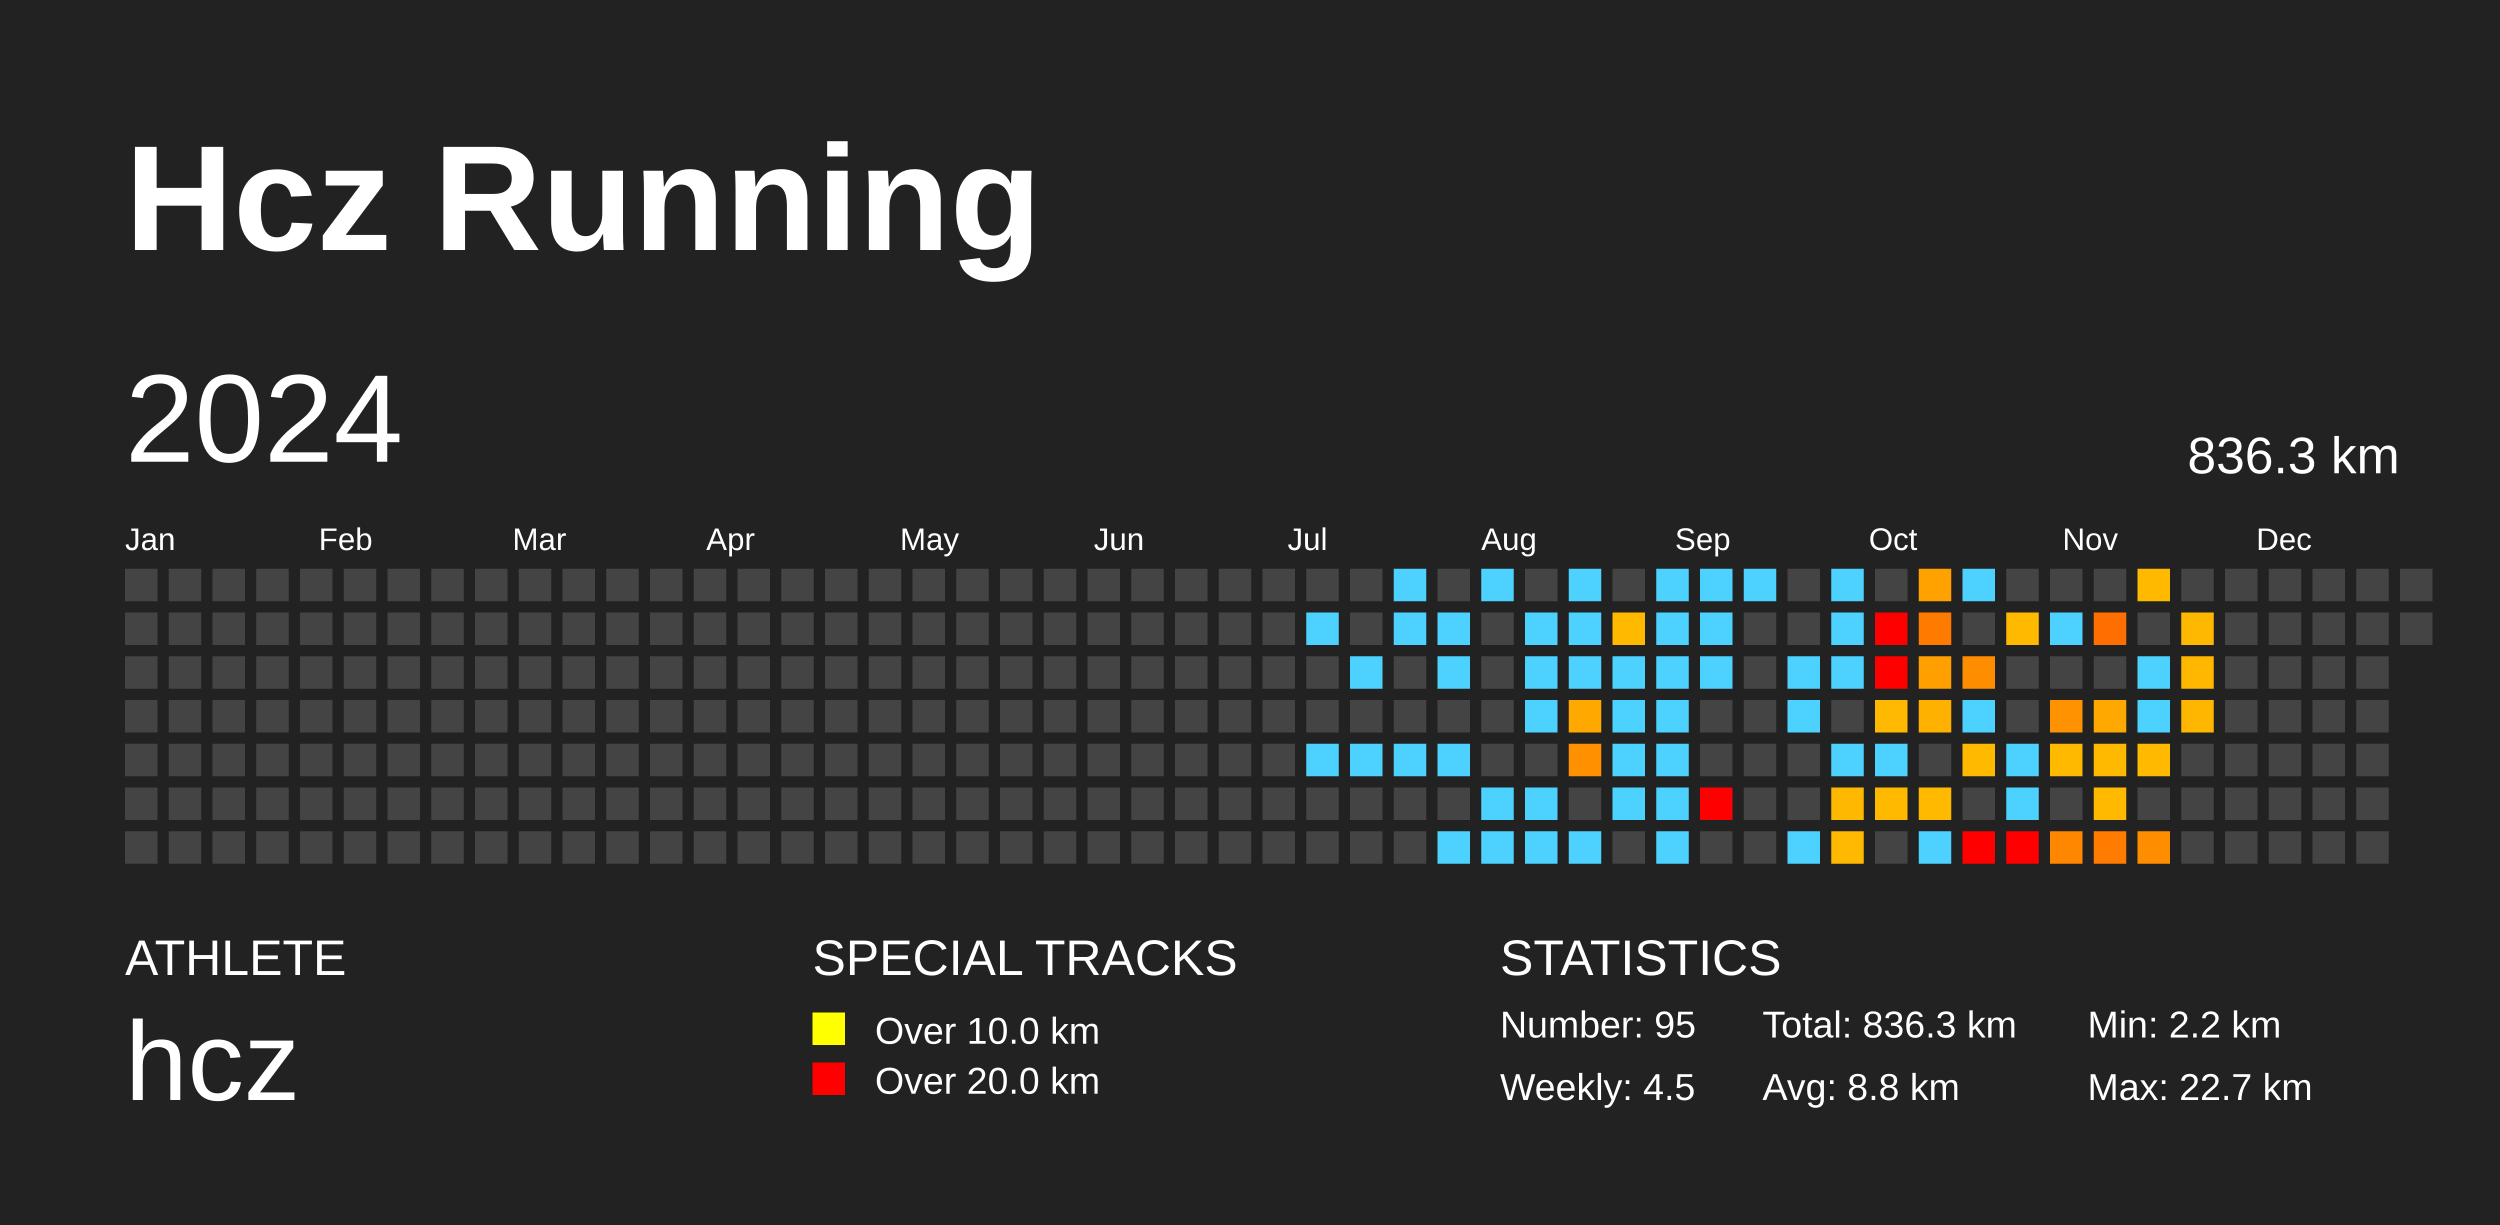
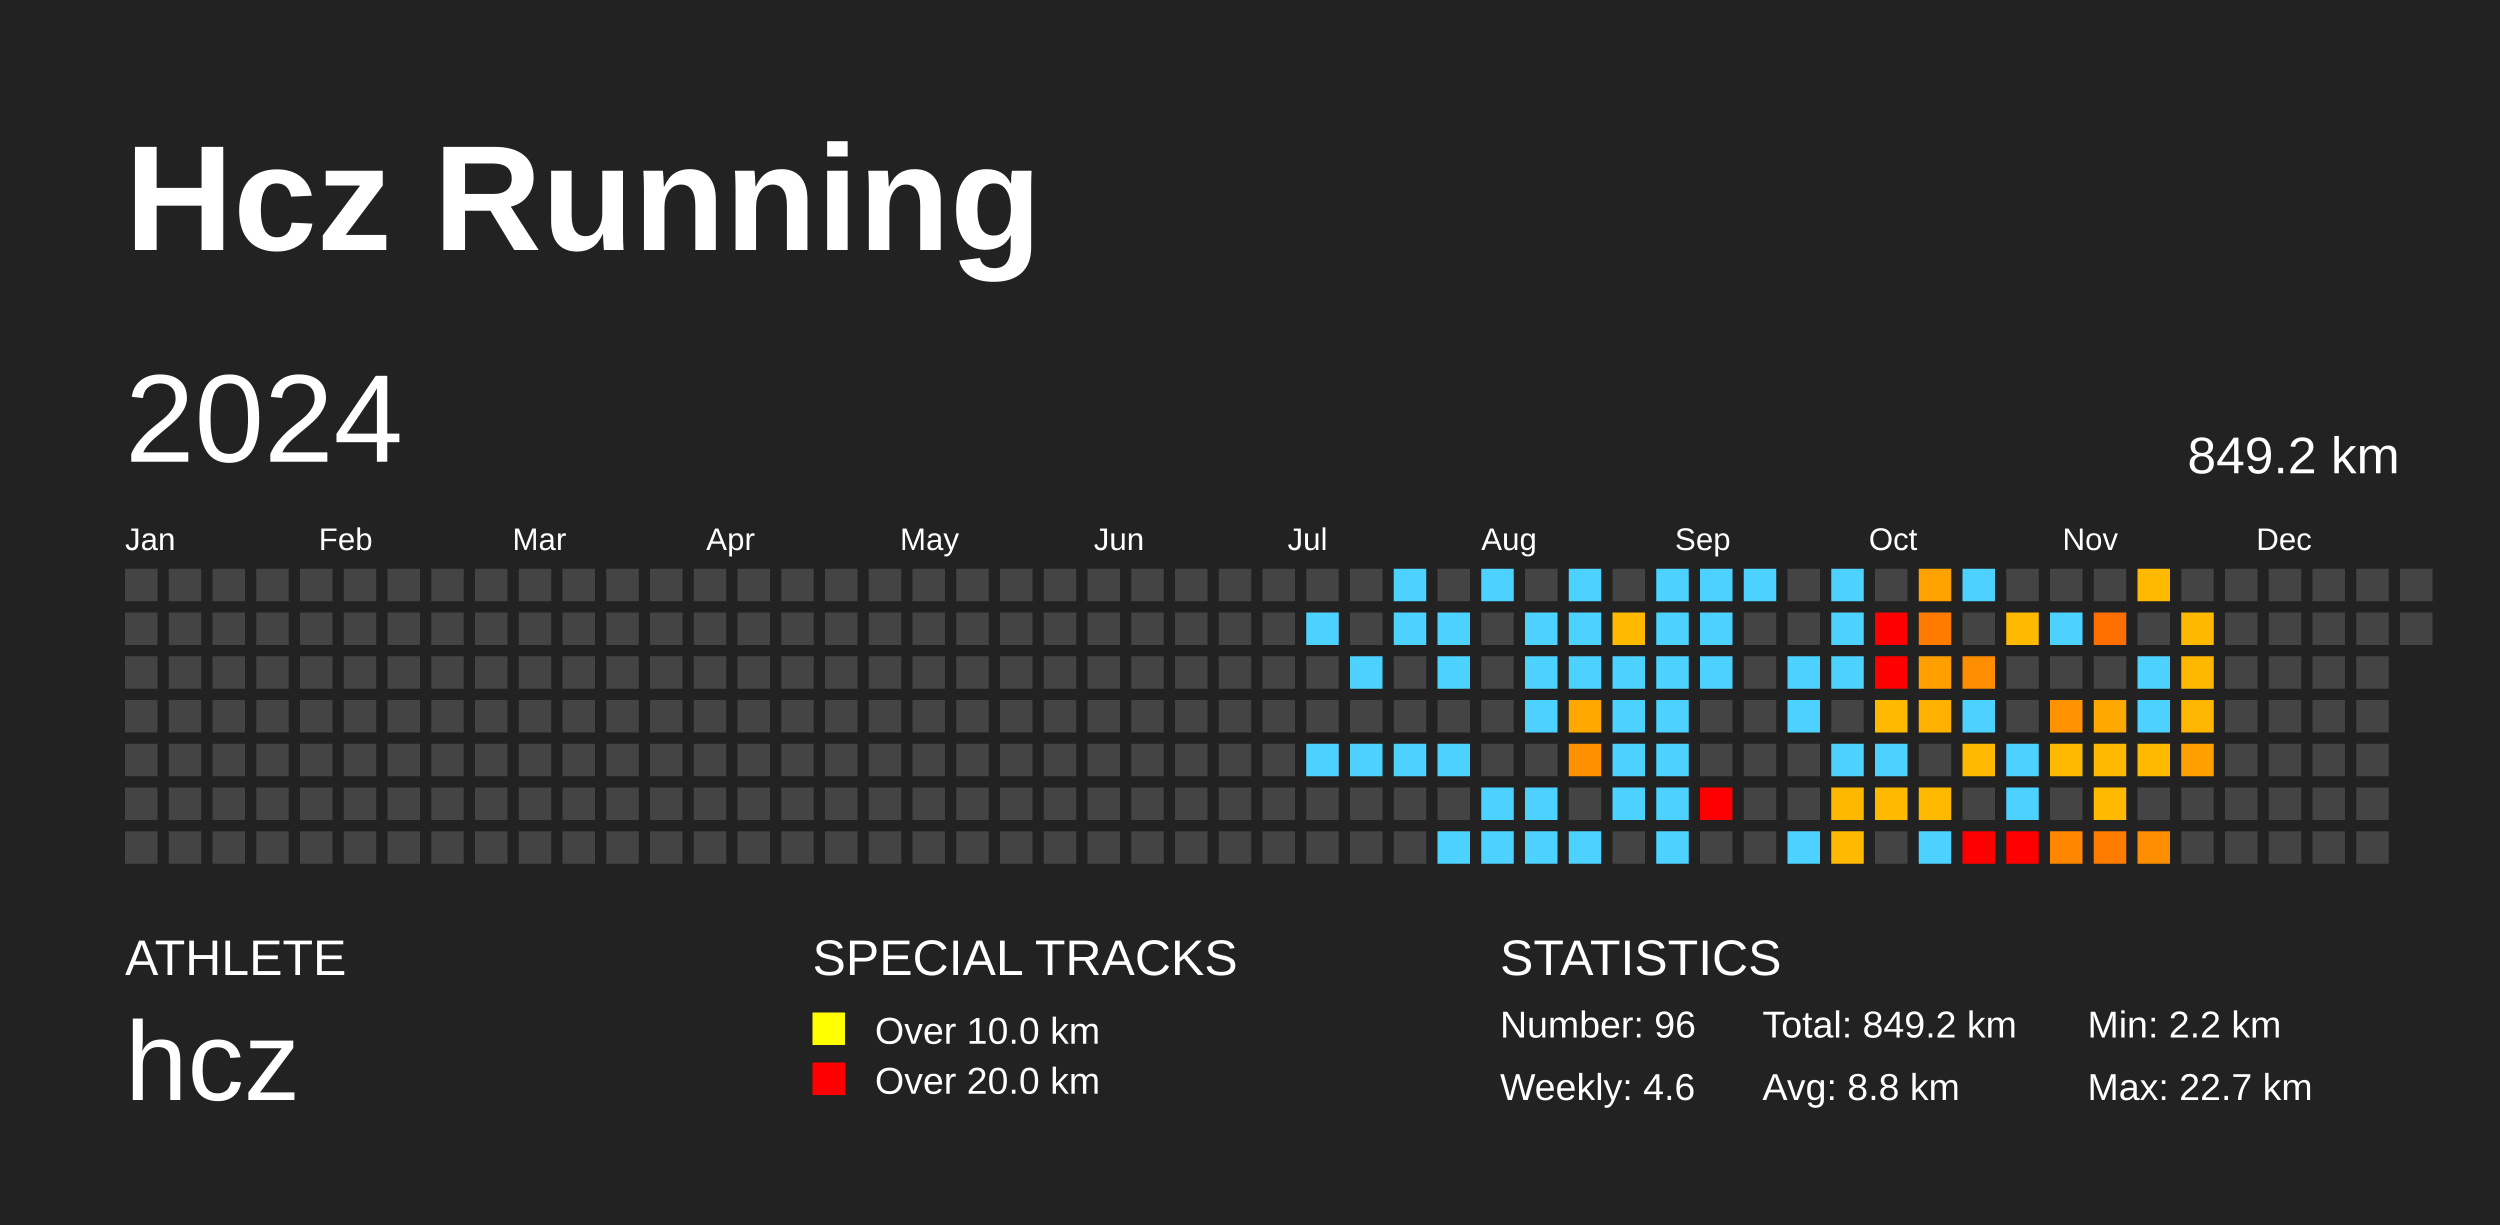
<svg xmlns="http://www.w3.org/2000/svg" baseProfile="full" height="98mm" version="1.1" viewBox="0,0,200,98" width="200mm">
  <defs />
  <rect fill="#222222" height="98" width="200" x="0" y="0" />
  <text fill="#FFFFFF" style="font-size:12px; font-family:Arial; font-weight:bold;" x="10" y="20">Hcz Running</text>
  <text fill="#FFFFFF" style="font-size:4px; font-family:Arial" x="10" y="78">ATHLETE</text>
  <text fill="#FFFFFF" style="font-size:9px; font-family:Arial" x="10" y="88">hcz</text>
  <text fill="#FFFFFF" style="font-size:4px; font-family:Arial" x="65" y="78">SPECIAL TRACKS</text>
  <rect fill="yellow" height="2.6" width="2.6" x="65" y="81" />
  <text fill="#FFFFFF" style="font-size:3px; font-family:Arial" x="70" y="83.5">Over 10.0 km</text>
  <rect fill="red" height="2.6" width="2.6" x="65" y="85" />
  <text fill="#FFFFFF" style="font-size:3px; font-family:Arial" x="70" y="87.5">Over 20.0 km</text>
  <text fill="#FFFFFF" style="font-size:4px; font-family:Arial" x="120" y="78">STATISTICS</text>
-   <text fill="#FFFFFF" style="font-size:3px; font-family:Arial" x="120" y="83">Number: 95</text>
-   <text fill="#FFFFFF" style="font-size:3px; font-family:Arial" x="120" y="88">Weekly: 4.5</text>
-   <text fill="#FFFFFF" style="font-size:3px; font-family:Arial" x="141" y="83">Total: 836.3 km</text>
+   <text fill="#FFFFFF" style="font-size:3px; font-family:Arial" x="120" y="83">Number: 96</text>
+   <text fill="#FFFFFF" style="font-size:3px; font-family:Arial" x="120" y="88">Weekly: 4.6</text>
+   <text fill="#FFFFFF" style="font-size:3px; font-family:Arial" x="141" y="83">Total: 849.2 km</text>
  <text fill="#FFFFFF" style="font-size:3px; font-family:Arial" x="141" y="88">Avg: 8.8 km</text>
  <text fill="#FFFFFF" style="font-size:3px; font-family:Arial" x="167" y="83">Min: 2.2 km</text>
  <text fill="#FFFFFF" style="font-size:3px; font-family:Arial" x="167" y="88">Max: 22.7 km</text>
  <text dominant-baseline="hanging" fill="#FFFFFF" style="font-size:10.0px; font-family:Arial;" x="10" y="30">2024</text>
-   <text dominant-baseline="hanging" fill="#FFFFFF" style="font-size:4.125px; font-family:Arial;" x="175" y="35">836.3 km</text>
+   <text dominant-baseline="hanging" fill="#FFFFFF" style="font-size:4.125px; font-family:Arial;" x="175" y="35">849.2 km</text>
  <text fill="#FFFFFF" style="font-size:2.5px; font-family:Arial" x="10.0" y="44">Jan</text>
  <text fill="#FFFFFF" style="font-size:2.5px; font-family:Arial" x="25.5" y="44">Feb</text>
  <text fill="#FFFFFF" style="font-size:2.5px; font-family:Arial" x="41.0" y="44">Mar</text>
  <text fill="#FFFFFF" style="font-size:2.5px; font-family:Arial" x="56.5" y="44">Apr</text>
  <text fill="#FFFFFF" style="font-size:2.5px; font-family:Arial" x="72.0" y="44">May</text>
  <text fill="#FFFFFF" style="font-size:2.5px; font-family:Arial" x="87.5" y="44">Jun</text>
  <text fill="#FFFFFF" style="font-size:2.5px; font-family:Arial" x="103.0" y="44">Jul</text>
  <text fill="#FFFFFF" style="font-size:2.5px; font-family:Arial" x="118.5" y="44">Aug</text>
  <text fill="#FFFFFF" style="font-size:2.5px; font-family:Arial" x="134.0" y="44">Sep</text>
  <text fill="#FFFFFF" style="font-size:2.5px; font-family:Arial" x="149.5" y="44">Oct</text>
  <text fill="#FFFFFF" style="font-size:2.5px; font-family:Arial" x="165.0" y="44">Nov</text>
  <text fill="#FFFFFF" style="font-size:2.5px; font-family:Arial" x="180.5" y="44">Dec</text>
  <rect fill="#444444" height="2.6" width="2.6" x="10.0" y="45.5" />
  <rect fill="#444444" height="2.6" width="2.6" x="10.0" y="49.0" />
  <rect fill="#444444" height="2.6" width="2.6" x="10.0" y="52.5" />
  <rect fill="#444444" height="2.6" width="2.6" x="10.0" y="56.0" />
  <rect fill="#444444" height="2.6" width="2.6" x="10.0" y="59.5" />
  <rect fill="#444444" height="2.6" width="2.6" x="10.0" y="63.0" />
  <rect fill="#444444" height="2.6" width="2.6" x="10.0" y="66.5" />
  <rect fill="#444444" height="2.6" width="2.6" x="13.5" y="45.5" />
  <rect fill="#444444" height="2.6" width="2.6" x="13.5" y="49.0" />
  <rect fill="#444444" height="2.6" width="2.6" x="13.5" y="52.5" />
  <rect fill="#444444" height="2.6" width="2.6" x="13.5" y="56.0" />
  <rect fill="#444444" height="2.6" width="2.6" x="13.5" y="59.5" />
  <rect fill="#444444" height="2.6" width="2.6" x="13.5" y="63.0" />
  <rect fill="#444444" height="2.6" width="2.6" x="13.5" y="66.5" />
  <rect fill="#444444" height="2.6" width="2.6" x="17.0" y="45.5" />
  <rect fill="#444444" height="2.6" width="2.6" x="17.0" y="49.0" />
  <rect fill="#444444" height="2.6" width="2.6" x="17.0" y="52.5" />
  <rect fill="#444444" height="2.6" width="2.6" x="17.0" y="56.0" />
  <rect fill="#444444" height="2.6" width="2.6" x="17.0" y="59.5" />
  <rect fill="#444444" height="2.6" width="2.6" x="17.0" y="63.0" />
  <rect fill="#444444" height="2.6" width="2.6" x="17.0" y="66.5" />
  <rect fill="#444444" height="2.6" width="2.6" x="20.5" y="45.5" />
  <rect fill="#444444" height="2.6" width="2.6" x="20.5" y="49.0" />
  <rect fill="#444444" height="2.6" width="2.6" x="20.5" y="52.5" />
  <rect fill="#444444" height="2.6" width="2.6" x="20.5" y="56.0" />
  <rect fill="#444444" height="2.6" width="2.6" x="20.5" y="59.5" />
  <rect fill="#444444" height="2.6" width="2.6" x="20.5" y="63.0" />
  <rect fill="#444444" height="2.6" width="2.6" x="20.5" y="66.5" />
  <rect fill="#444444" height="2.6" width="2.6" x="24.0" y="45.5" />
  <rect fill="#444444" height="2.6" width="2.6" x="24.0" y="49.0" />
  <rect fill="#444444" height="2.6" width="2.6" x="24.0" y="52.5" />
  <rect fill="#444444" height="2.6" width="2.6" x="24.0" y="56.0" />
  <rect fill="#444444" height="2.6" width="2.6" x="24.0" y="59.5" />
  <rect fill="#444444" height="2.6" width="2.6" x="24.0" y="63.0" />
  <rect fill="#444444" height="2.6" width="2.6" x="24.0" y="66.5" />
  <rect fill="#444444" height="2.6" width="2.6" x="27.5" y="45.5" />
  <rect fill="#444444" height="2.6" width="2.6" x="27.5" y="49.0" />
  <rect fill="#444444" height="2.6" width="2.6" x="27.5" y="52.5" />
  <rect fill="#444444" height="2.6" width="2.6" x="27.5" y="56.0" />
  <rect fill="#444444" height="2.6" width="2.6" x="27.5" y="59.5" />
  <rect fill="#444444" height="2.6" width="2.6" x="27.5" y="63.0" />
  <rect fill="#444444" height="2.6" width="2.6" x="27.5" y="66.5" />
  <rect fill="#444444" height="2.6" width="2.6" x="31.0" y="45.5" />
  <rect fill="#444444" height="2.6" width="2.6" x="31.0" y="49.0" />
  <rect fill="#444444" height="2.6" width="2.6" x="31.0" y="52.5" />
  <rect fill="#444444" height="2.6" width="2.6" x="31.0" y="56.0" />
  <rect fill="#444444" height="2.6" width="2.6" x="31.0" y="59.5" />
  <rect fill="#444444" height="2.6" width="2.6" x="31.0" y="63.0" />
  <rect fill="#444444" height="2.6" width="2.6" x="31.0" y="66.5" />
  <rect fill="#444444" height="2.6" width="2.6" x="34.5" y="45.5" />
  <rect fill="#444444" height="2.6" width="2.6" x="34.5" y="49.0" />
  <rect fill="#444444" height="2.6" width="2.6" x="34.5" y="52.5" />
  <rect fill="#444444" height="2.6" width="2.6" x="34.5" y="56.0" />
  <rect fill="#444444" height="2.6" width="2.6" x="34.5" y="59.5" />
  <rect fill="#444444" height="2.6" width="2.6" x="34.5" y="63.0" />
  <rect fill="#444444" height="2.6" width="2.6" x="34.5" y="66.5" />
  <rect fill="#444444" height="2.6" width="2.6" x="38.0" y="45.5" />
  <rect fill="#444444" height="2.6" width="2.6" x="38.0" y="49.0" />
  <rect fill="#444444" height="2.6" width="2.6" x="38.0" y="52.5" />
  <rect fill="#444444" height="2.6" width="2.6" x="38.0" y="56.0" />
  <rect fill="#444444" height="2.6" width="2.6" x="38.0" y="59.5" />
  <rect fill="#444444" height="2.6" width="2.6" x="38.0" y="63.0" />
  <rect fill="#444444" height="2.6" width="2.6" x="38.0" y="66.5" />
  <rect fill="#444444" height="2.6" width="2.6" x="41.5" y="45.5" />
  <rect fill="#444444" height="2.6" width="2.6" x="41.5" y="49.0" />
  <rect fill="#444444" height="2.6" width="2.6" x="41.5" y="52.5" />
  <rect fill="#444444" height="2.6" width="2.6" x="41.5" y="56.0" />
  <rect fill="#444444" height="2.6" width="2.6" x="41.5" y="59.5" />
  <rect fill="#444444" height="2.6" width="2.6" x="41.5" y="63.0" />
  <rect fill="#444444" height="2.6" width="2.6" x="41.5" y="66.5" />
  <rect fill="#444444" height="2.6" width="2.6" x="45.0" y="45.5" />
  <rect fill="#444444" height="2.6" width="2.6" x="45.0" y="49.0" />
  <rect fill="#444444" height="2.6" width="2.6" x="45.0" y="52.5" />
  <rect fill="#444444" height="2.6" width="2.6" x="45.0" y="56.0" />
  <rect fill="#444444" height="2.6" width="2.6" x="45.0" y="59.5" />
  <rect fill="#444444" height="2.6" width="2.6" x="45.0" y="63.0" />
  <rect fill="#444444" height="2.6" width="2.6" x="45.0" y="66.5" />
  <rect fill="#444444" height="2.6" width="2.6" x="48.5" y="45.5" />
  <rect fill="#444444" height="2.6" width="2.6" x="48.5" y="49.0" />
  <rect fill="#444444" height="2.6" width="2.6" x="48.5" y="52.5" />
  <rect fill="#444444" height="2.6" width="2.6" x="48.5" y="56.0" />
  <rect fill="#444444" height="2.6" width="2.6" x="48.5" y="59.5" />
  <rect fill="#444444" height="2.6" width="2.6" x="48.5" y="63.0" />
  <rect fill="#444444" height="2.6" width="2.6" x="48.5" y="66.5" />
  <rect fill="#444444" height="2.6" width="2.6" x="52.0" y="45.5" />
  <rect fill="#444444" height="2.6" width="2.6" x="52.0" y="49.0" />
  <rect fill="#444444" height="2.6" width="2.6" x="52.0" y="52.5" />
  <rect fill="#444444" height="2.6" width="2.6" x="52.0" y="56.0" />
  <rect fill="#444444" height="2.6" width="2.6" x="52.0" y="59.5" />
  <rect fill="#444444" height="2.6" width="2.6" x="52.0" y="63.0" />
  <rect fill="#444444" height="2.6" width="2.6" x="52.0" y="66.5" />
  <rect fill="#444444" height="2.6" width="2.6" x="55.5" y="45.5" />
  <rect fill="#444444" height="2.6" width="2.6" x="55.5" y="49.0" />
  <rect fill="#444444" height="2.6" width="2.6" x="55.5" y="52.5" />
  <rect fill="#444444" height="2.6" width="2.6" x="55.5" y="56.0" />
  <rect fill="#444444" height="2.6" width="2.6" x="55.5" y="59.5" />
  <rect fill="#444444" height="2.6" width="2.6" x="55.5" y="63.0" />
  <rect fill="#444444" height="2.6" width="2.6" x="55.5" y="66.5" />
  <rect fill="#444444" height="2.6" width="2.6" x="59.0" y="45.5" />
  <rect fill="#444444" height="2.6" width="2.6" x="59.0" y="49.0" />
  <rect fill="#444444" height="2.6" width="2.6" x="59.0" y="52.5" />
  <rect fill="#444444" height="2.6" width="2.6" x="59.0" y="56.0" />
  <rect fill="#444444" height="2.6" width="2.6" x="59.0" y="59.5" />
  <rect fill="#444444" height="2.6" width="2.6" x="59.0" y="63.0" />
  <rect fill="#444444" height="2.6" width="2.6" x="59.0" y="66.5" />
  <rect fill="#444444" height="2.6" width="2.6" x="62.5" y="45.5" />
  <rect fill="#444444" height="2.6" width="2.6" x="62.5" y="49.0" />
  <rect fill="#444444" height="2.6" width="2.6" x="62.5" y="52.5" />
  <rect fill="#444444" height="2.6" width="2.6" x="62.5" y="56.0" />
  <rect fill="#444444" height="2.6" width="2.6" x="62.5" y="59.5" />
  <rect fill="#444444" height="2.6" width="2.6" x="62.5" y="63.0" />
  <rect fill="#444444" height="2.6" width="2.6" x="62.5" y="66.5" />
  <rect fill="#444444" height="2.6" width="2.6" x="66.0" y="45.5" />
  <rect fill="#444444" height="2.6" width="2.6" x="66.0" y="49.0" />
  <rect fill="#444444" height="2.6" width="2.6" x="66.0" y="52.5" />
  <rect fill="#444444" height="2.6" width="2.6" x="66.0" y="56.0" />
  <rect fill="#444444" height="2.6" width="2.6" x="66.0" y="59.5" />
  <rect fill="#444444" height="2.6" width="2.6" x="66.0" y="63.0" />
  <rect fill="#444444" height="2.6" width="2.6" x="66.0" y="66.5" />
  <rect fill="#444444" height="2.6" width="2.6" x="69.5" y="45.5" />
  <rect fill="#444444" height="2.6" width="2.6" x="69.5" y="49.0" />
  <rect fill="#444444" height="2.6" width="2.6" x="69.5" y="52.5" />
  <rect fill="#444444" height="2.6" width="2.6" x="69.5" y="56.0" />
  <rect fill="#444444" height="2.6" width="2.6" x="69.5" y="59.5" />
  <rect fill="#444444" height="2.6" width="2.6" x="69.5" y="63.0" />
  <rect fill="#444444" height="2.6" width="2.6" x="69.5" y="66.5" />
  <rect fill="#444444" height="2.6" width="2.6" x="73.0" y="45.5" />
  <rect fill="#444444" height="2.6" width="2.6" x="73.0" y="49.0" />
  <rect fill="#444444" height="2.6" width="2.6" x="73.0" y="52.5" />
  <rect fill="#444444" height="2.6" width="2.6" x="73.0" y="56.0" />
  <rect fill="#444444" height="2.6" width="2.6" x="73.0" y="59.5" />
  <rect fill="#444444" height="2.6" width="2.6" x="73.0" y="63.0" />
  <rect fill="#444444" height="2.6" width="2.6" x="73.0" y="66.5" />
  <rect fill="#444444" height="2.6" width="2.6" x="76.5" y="45.5" />
  <rect fill="#444444" height="2.6" width="2.6" x="76.5" y="49.0" />
  <rect fill="#444444" height="2.6" width="2.6" x="76.5" y="52.5" />
  <rect fill="#444444" height="2.6" width="2.6" x="76.5" y="56.0" />
  <rect fill="#444444" height="2.6" width="2.6" x="76.5" y="59.5" />
  <rect fill="#444444" height="2.6" width="2.6" x="76.5" y="63.0" />
  <rect fill="#444444" height="2.6" width="2.6" x="76.5" y="66.5" />
  <rect fill="#444444" height="2.6" width="2.6" x="80.0" y="45.5" />
  <rect fill="#444444" height="2.6" width="2.6" x="80.0" y="49.0" />
  <rect fill="#444444" height="2.6" width="2.6" x="80.0" y="52.5" />
  <rect fill="#444444" height="2.6" width="2.6" x="80.0" y="56.0" />
  <rect fill="#444444" height="2.6" width="2.6" x="80.0" y="59.5" />
  <rect fill="#444444" height="2.6" width="2.6" x="80.0" y="63.0" />
  <rect fill="#444444" height="2.6" width="2.6" x="80.0" y="66.5" />
  <rect fill="#444444" height="2.6" width="2.6" x="83.5" y="45.5" />
  <rect fill="#444444" height="2.6" width="2.6" x="83.5" y="49.0" />
  <rect fill="#444444" height="2.6" width="2.6" x="83.5" y="52.5" />
  <rect fill="#444444" height="2.6" width="2.6" x="83.5" y="56.0" />
  <rect fill="#444444" height="2.6" width="2.6" x="83.5" y="59.5" />
  <rect fill="#444444" height="2.6" width="2.6" x="83.5" y="63.0" />
  <rect fill="#444444" height="2.6" width="2.6" x="83.5" y="66.5" />
  <rect fill="#444444" height="2.6" width="2.6" x="87.0" y="45.5" />
  <rect fill="#444444" height="2.6" width="2.6" x="87.0" y="49.0" />
  <rect fill="#444444" height="2.6" width="2.6" x="87.0" y="52.5" />
  <rect fill="#444444" height="2.6" width="2.6" x="87.0" y="56.0" />
  <rect fill="#444444" height="2.6" width="2.6" x="87.0" y="59.5" />
  <rect fill="#444444" height="2.6" width="2.6" x="87.0" y="63.0" />
  <rect fill="#444444" height="2.6" width="2.6" x="87.0" y="66.5" />
  <rect fill="#444444" height="2.6" width="2.6" x="90.5" y="45.5" />
  <rect fill="#444444" height="2.6" width="2.6" x="90.5" y="49.0" />
  <rect fill="#444444" height="2.6" width="2.6" x="90.5" y="52.5" />
  <rect fill="#444444" height="2.6" width="2.6" x="90.5" y="56.0" />
  <rect fill="#444444" height="2.6" width="2.6" x="90.5" y="59.5" />
  <rect fill="#444444" height="2.6" width="2.6" x="90.5" y="63.0" />
  <rect fill="#444444" height="2.6" width="2.6" x="90.5" y="66.5" />
  <rect fill="#444444" height="2.6" width="2.6" x="94.0" y="45.5" />
  <rect fill="#444444" height="2.6" width="2.6" x="94.0" y="49.0" />
  <rect fill="#444444" height="2.6" width="2.6" x="94.0" y="52.5" />
  <rect fill="#444444" height="2.6" width="2.6" x="94.0" y="56.0" />
  <rect fill="#444444" height="2.6" width="2.6" x="94.0" y="59.5" />
  <rect fill="#444444" height="2.6" width="2.6" x="94.0" y="63.0" />
  <rect fill="#444444" height="2.6" width="2.6" x="94.0" y="66.5" />
  <rect fill="#444444" height="2.6" width="2.6" x="97.5" y="45.5" />
  <rect fill="#444444" height="2.6" width="2.6" x="97.5" y="49.0" />
  <rect fill="#444444" height="2.6" width="2.6" x="97.5" y="52.5" />
  <rect fill="#444444" height="2.6" width="2.6" x="97.5" y="56.0" />
  <rect fill="#444444" height="2.6" width="2.6" x="97.5" y="59.5" />
  <rect fill="#444444" height="2.6" width="2.6" x="97.5" y="63.0" />
  <rect fill="#444444" height="2.6" width="2.6" x="97.5" y="66.5" />
  <rect fill="#444444" height="2.6" width="2.6" x="101.0" y="45.5" />
  <rect fill="#444444" height="2.6" width="2.6" x="101.0" y="49.0" />
  <rect fill="#444444" height="2.6" width="2.6" x="101.0" y="52.5" />
  <rect fill="#444444" height="2.6" width="2.6" x="101.0" y="56.0" />
  <rect fill="#444444" height="2.6" width="2.6" x="101.0" y="59.5" />
  <rect fill="#444444" height="2.6" width="2.6" x="101.0" y="63.0" />
  <rect fill="#444444" height="2.6" width="2.6" x="101.0" y="66.5" />
  <rect fill="#444444" height="2.6" width="2.6" x="104.5" y="45.5" />
  <rect fill="#4dd2ff" height="2.6" width="2.6" x="104.5" y="49.0" />
  <rect fill="#444444" height="2.6" width="2.6" x="104.5" y="52.5" />
  <rect fill="#444444" height="2.6" width="2.6" x="104.5" y="56.0" />
  <rect fill="#4dd2ff" height="2.6" width="2.6" x="104.5" y="59.5" />
  <rect fill="#444444" height="2.6" width="2.6" x="104.5" y="63.0" />
  <rect fill="#444444" height="2.6" width="2.6" x="104.5" y="66.5" />
  <rect fill="#444444" height="2.6" width="2.6" x="108.0" y="45.5" />
  <rect fill="#444444" height="2.6" width="2.6" x="108.0" y="49.0" />
  <rect fill="#4dd2ff" height="2.6" width="2.6" x="108.0" y="52.5" />
  <rect fill="#444444" height="2.6" width="2.6" x="108.0" y="56.0" />
  <rect fill="#4dd2ff" height="2.6" width="2.6" x="108.0" y="59.5" />
  <rect fill="#444444" height="2.6" width="2.6" x="108.0" y="63.0" />
  <rect fill="#444444" height="2.6" width="2.6" x="108.0" y="66.5" />
  <rect fill="#4dd2ff" height="2.6" width="2.6" x="111.5" y="45.5" />
  <rect fill="#4dd2ff" height="2.6" width="2.6" x="111.5" y="49.0" />
  <rect fill="#444444" height="2.6" width="2.6" x="111.5" y="52.5" />
  <rect fill="#444444" height="2.6" width="2.6" x="111.5" y="56.0" />
  <rect fill="#4dd2ff" height="2.6" width="2.6" x="111.5" y="59.5" />
  <rect fill="#444444" height="2.6" width="2.6" x="111.5" y="63.0" />
  <rect fill="#444444" height="2.6" width="2.6" x="111.5" y="66.5" />
  <rect fill="#444444" height="2.6" width="2.6" x="115.0" y="45.5" />
  <rect fill="#4dd2ff" height="2.6" width="2.6" x="115.0" y="49.0" />
  <rect fill="#4dd2ff" height="2.6" width="2.6" x="115.0" y="52.5" />
  <rect fill="#444444" height="2.6" width="2.6" x="115.0" y="56.0" />
  <rect fill="#4dd2ff" height="2.6" width="2.6" x="115.0" y="59.5" />
  <rect fill="#444444" height="2.6" width="2.6" x="115.0" y="63.0" />
  <rect fill="#4dd2ff" height="2.6" width="2.6" x="115.0" y="66.5" />
  <rect fill="#4dd2ff" height="2.6" width="2.6" x="118.5" y="45.5" />
  <rect fill="#444444" height="2.6" width="2.6" x="118.5" y="49.0" />
  <rect fill="#444444" height="2.6" width="2.6" x="118.5" y="52.5" />
  <rect fill="#444444" height="2.6" width="2.6" x="118.5" y="56.0" />
  <rect fill="#444444" height="2.6" width="2.6" x="118.5" y="59.5" />
  <rect fill="#4dd2ff" height="2.6" width="2.6" x="118.5" y="63.0" />
  <rect fill="#4dd2ff" height="2.6" width="2.6" x="118.5" y="66.5" />
  <rect fill="#444444" height="2.6" width="2.6" x="122.0" y="45.5" />
  <rect fill="#4dd2ff" height="2.6" width="2.6" x="122.0" y="49.0" />
  <rect fill="#4dd2ff" height="2.6" width="2.6" x="122.0" y="52.5" />
  <rect fill="#4dd2ff" height="2.6" width="2.6" x="122.0" y="56.0" />
  <rect fill="#444444" height="2.6" width="2.6" x="122.0" y="59.5" />
  <rect fill="#4dd2ff" height="2.6" width="2.6" x="122.0" y="63.0" />
  <rect fill="#4dd2ff" height="2.6" width="2.6" x="122.0" y="66.5" />
  <rect fill="#4dd2ff" height="2.6" width="2.6" x="125.5" y="45.5" />
  <rect fill="#4dd2ff" height="2.6" width="2.6" x="125.5" y="49.0" />
  <rect fill="#4dd2ff" height="2.6" width="2.6" x="125.5" y="52.5" />
  <rect fill="#ffa900" height="2.6" width="2.6" x="125.5" y="56.0" />
  <rect fill="#ff9100" height="2.6" width="2.6" x="125.5" y="59.5" />
  <rect fill="#444444" height="2.6" width="2.6" x="125.5" y="63.0" />
  <rect fill="#4dd2ff" height="2.6" width="2.6" x="125.5" y="66.5" />
  <rect fill="#444444" height="2.6" width="2.6" x="129.0" y="45.5" />
  <rect fill="#ffba00" height="2.6" width="2.6" x="129.0" y="49.0" />
  <rect fill="#4dd2ff" height="2.6" width="2.6" x="129.0" y="52.5" />
  <rect fill="#4dd2ff" height="2.6" width="2.6" x="129.0" y="56.0" />
  <rect fill="#4dd2ff" height="2.6" width="2.6" x="129.0" y="59.5" />
  <rect fill="#4dd2ff" height="2.6" width="2.6" x="129.0" y="63.0" />
  <rect fill="#444444" height="2.6" width="2.6" x="129.0" y="66.5" />
  <rect fill="#4dd2ff" height="2.6" width="2.6" x="132.5" y="45.5" />
  <rect fill="#4dd2ff" height="2.6" width="2.6" x="132.5" y="49.0" />
  <rect fill="#4dd2ff" height="2.6" width="2.6" x="132.5" y="52.5" />
  <rect fill="#4dd2ff" height="2.6" width="2.6" x="132.5" y="56.0" />
  <rect fill="#4dd2ff" height="2.6" width="2.6" x="132.5" y="59.5" />
  <rect fill="#4dd2ff" height="2.6" width="2.6" x="132.5" y="63.0" />
  <rect fill="#4dd2ff" height="2.6" width="2.6" x="132.5" y="66.5" />
  <rect fill="#4dd2ff" height="2.6" width="2.6" x="136.0" y="45.5" />
  <rect fill="#4dd2ff" height="2.6" width="2.6" x="136.0" y="49.0" />
  <rect fill="#4dd2ff" height="2.6" width="2.6" x="136.0" y="52.5" />
  <rect fill="#444444" height="2.6" width="2.6" x="136.0" y="56.0" />
  <rect fill="#444444" height="2.6" width="2.6" x="136.0" y="59.5" />
  <rect fill="red" height="2.6" width="2.6" x="136.0" y="63.0" />
  <rect fill="#444444" height="2.6" width="2.6" x="136.0" y="66.5" />
  <rect fill="#4dd2ff" height="2.6" width="2.6" x="139.5" y="45.5" />
  <rect fill="#444444" height="2.6" width="2.6" x="139.5" y="49.0" />
  <rect fill="#444444" height="2.6" width="2.6" x="139.5" y="52.5" />
  <rect fill="#444444" height="2.6" width="2.6" x="139.5" y="56.0" />
  <rect fill="#444444" height="2.6" width="2.6" x="139.5" y="59.5" />
  <rect fill="#444444" height="2.6" width="2.6" x="139.5" y="63.0" />
  <rect fill="#444444" height="2.6" width="2.6" x="139.5" y="66.5" />
  <rect fill="#444444" height="2.6" width="2.6" x="143.0" y="45.5" />
  <rect fill="#444444" height="2.6" width="2.6" x="143.0" y="49.0" />
  <rect fill="#4dd2ff" height="2.6" width="2.6" x="143.0" y="52.5" />
  <rect fill="#4dd2ff" height="2.6" width="2.6" x="143.0" y="56.0" />
  <rect fill="#444444" height="2.6" width="2.6" x="143.0" y="59.5" />
  <rect fill="#444444" height="2.6" width="2.6" x="143.0" y="63.0" />
  <rect fill="#4dd2ff" height="2.6" width="2.6" x="143.0" y="66.5" />
  <rect fill="#4dd2ff" height="2.6" width="2.6" x="146.5" y="45.5" />
  <rect fill="#4dd2ff" height="2.6" width="2.6" x="146.5" y="49.0" />
  <rect fill="#4dd2ff" height="2.6" width="2.6" x="146.5" y="52.5" />
  <rect fill="#444444" height="2.6" width="2.6" x="146.5" y="56.0" />
  <rect fill="#4dd2ff" height="2.6" width="2.6" x="146.5" y="59.5" />
  <rect fill="#ffb800" height="2.6" width="2.6" x="146.5" y="63.0" />
  <rect fill="#ffb900" height="2.6" width="2.6" x="146.5" y="66.5" />
  <rect fill="#444444" height="2.6" width="2.6" x="150.0" y="45.5" />
  <rect fill="red" height="2.6" width="2.6" x="150.0" y="49.0" />
  <rect fill="red" height="2.6" width="2.6" x="150.0" y="52.5" />
  <rect fill="#ffb900" height="2.6" width="2.6" x="150.0" y="56.0" />
  <rect fill="#4dd2ff" height="2.6" width="2.6" x="150.0" y="59.5" />
  <rect fill="#ffba00" height="2.6" width="2.6" x="150.0" y="63.0" />
  <rect fill="#444444" height="2.6" width="2.6" x="150.0" y="66.5" />
  <rect fill="#ffa200" height="2.6" width="2.6" x="153.5" y="45.5" />
  <rect fill="#ff7b00" height="2.6" width="2.6" x="153.5" y="49.0" />
  <rect fill="#ff9f00" height="2.6" width="2.6" x="153.5" y="52.5" />
  <rect fill="#ffb100" height="2.6" width="2.6" x="153.5" y="56.0" />
  <rect fill="#444444" height="2.6" width="2.6" x="153.5" y="59.5" />
  <rect fill="#ffba00" height="2.6" width="2.6" x="153.5" y="63.0" />
  <rect fill="#4dd2ff" height="2.6" width="2.6" x="153.5" y="66.5" />
  <rect fill="#4dd2ff" height="2.6" width="2.6" x="157.0" y="45.5" />
  <rect fill="#444444" height="2.6" width="2.6" x="157.0" y="49.0" />
  <rect fill="#ff8d00" height="2.6" width="2.6" x="157.0" y="52.5" />
  <rect fill="#4dd2ff" height="2.6" width="2.6" x="157.0" y="56.0" />
  <rect fill="#ffba00" height="2.6" width="2.6" x="157.0" y="59.5" />
  <rect fill="#444444" height="2.6" width="2.6" x="157.0" y="63.0" />
  <rect fill="red" height="2.6" width="2.6" x="157.0" y="66.5" />
  <rect fill="#444444" height="2.6" width="2.6" x="160.5" y="45.5" />
  <rect fill="#ffba00" height="2.6" width="2.6" x="160.5" y="49.0" />
  <rect fill="#444444" height="2.6" width="2.6" x="160.5" y="52.5" />
  <rect fill="#444444" height="2.6" width="2.6" x="160.5" y="56.0" />
  <rect fill="#4dd2ff" height="2.6" width="2.6" x="160.5" y="59.5" />
  <rect fill="#4dd2ff" height="2.6" width="2.6" x="160.5" y="63.0" />
  <rect fill="red" height="2.6" width="2.6" x="160.5" y="66.5" />
  <rect fill="#444444" height="2.6" width="2.6" x="164.0" y="45.5" />
  <rect fill="#4dd2ff" height="2.6" width="2.6" x="164.0" y="49.0" />
  <rect fill="#444444" height="2.6" width="2.6" x="164.0" y="52.5" />
  <rect fill="#ff9200" height="2.6" width="2.6" x="164.0" y="56.0" />
  <rect fill="#ffba00" height="2.6" width="2.6" x="164.0" y="59.5" />
  <rect fill="#444444" height="2.6" width="2.6" x="164.0" y="63.0" />
  <rect fill="#ff8700" height="2.6" width="2.6" x="164.0" y="66.5" />
  <rect fill="#444444" height="2.6" width="2.6" x="167.5" y="45.5" />
  <rect fill="#ff6e00" height="2.6" width="2.6" x="167.5" y="49.0" />
  <rect fill="#444444" height="2.6" width="2.6" x="167.5" y="52.5" />
  <rect fill="#ffa800" height="2.6" width="2.6" x="167.5" y="56.0" />
  <rect fill="#ffba00" height="2.6" width="2.6" x="167.5" y="59.5" />
  <rect fill="#ffba00" height="2.6" width="2.6" x="167.5" y="63.0" />
  <rect fill="#ff7c00" height="2.6" width="2.6" x="167.5" y="66.5" />
  <rect fill="#ffba00" height="2.6" width="2.6" x="171.0" y="45.5" />
  <rect fill="#444444" height="2.6" width="2.6" x="171.0" y="49.0" />
  <rect fill="#4dd2ff" height="2.6" width="2.6" x="171.0" y="52.5" />
  <rect fill="#4dd2ff" height="2.6" width="2.6" x="171.0" y="56.0" />
  <rect fill="#ffba00" height="2.6" width="2.6" x="171.0" y="59.5" />
  <rect fill="#444444" height="2.6" width="2.6" x="171.0" y="63.0" />
  <rect fill="#ff8d00" height="2.6" width="2.6" x="171.0" y="66.5" />
  <rect fill="#444444" height="2.6" width="2.6" x="174.5" y="45.5" />
  <rect fill="#ffb800" height="2.6" width="2.6" x="174.5" y="49.0" />
  <rect fill="#ffb700" height="2.6" width="2.6" x="174.5" y="52.5" />
  <rect fill="#ffb600" height="2.6" width="2.6" x="174.5" y="56.0" />
-   <rect fill="#444444" height="2.6" width="2.6" x="174.5" y="59.5" />
+   <rect fill="#ffa000" height="2.6" width="2.6" x="174.5" y="59.5" />
  <rect fill="#444444" height="2.6" width="2.6" x="174.5" y="63.0" />
  <rect fill="#444444" height="2.6" width="2.6" x="174.5" y="66.5" />
  <rect fill="#444444" height="2.6" width="2.6" x="178.0" y="45.5" />
  <rect fill="#444444" height="2.6" width="2.6" x="178.0" y="49.0" />
  <rect fill="#444444" height="2.6" width="2.6" x="178.0" y="52.5" />
  <rect fill="#444444" height="2.6" width="2.6" x="178.0" y="56.0" />
  <rect fill="#444444" height="2.6" width="2.6" x="178.0" y="59.5" />
  <rect fill="#444444" height="2.6" width="2.6" x="178.0" y="63.0" />
  <rect fill="#444444" height="2.6" width="2.6" x="178.0" y="66.5" />
  <rect fill="#444444" height="2.6" width="2.6" x="181.5" y="45.5" />
  <rect fill="#444444" height="2.6" width="2.6" x="181.5" y="49.0" />
  <rect fill="#444444" height="2.6" width="2.6" x="181.5" y="52.5" />
  <rect fill="#444444" height="2.6" width="2.6" x="181.5" y="56.0" />
  <rect fill="#444444" height="2.6" width="2.6" x="181.5" y="59.5" />
  <rect fill="#444444" height="2.6" width="2.6" x="181.5" y="63.0" />
  <rect fill="#444444" height="2.6" width="2.6" x="181.5" y="66.5" />
  <rect fill="#444444" height="2.6" width="2.6" x="185.0" y="45.5" />
  <rect fill="#444444" height="2.6" width="2.6" x="185.0" y="49.0" />
  <rect fill="#444444" height="2.6" width="2.6" x="185.0" y="52.5" />
  <rect fill="#444444" height="2.6" width="2.6" x="185.0" y="56.0" />
  <rect fill="#444444" height="2.6" width="2.6" x="185.0" y="59.5" />
  <rect fill="#444444" height="2.6" width="2.6" x="185.0" y="63.0" />
  <rect fill="#444444" height="2.6" width="2.6" x="185.0" y="66.5" />
  <rect fill="#444444" height="2.6" width="2.6" x="188.5" y="45.5" />
  <rect fill="#444444" height="2.6" width="2.6" x="188.5" y="49.0" />
  <rect fill="#444444" height="2.6" width="2.6" x="188.5" y="52.5" />
  <rect fill="#444444" height="2.6" width="2.6" x="188.5" y="56.0" />
  <rect fill="#444444" height="2.6" width="2.6" x="188.5" y="59.5" />
  <rect fill="#444444" height="2.6" width="2.6" x="188.5" y="63.0" />
  <rect fill="#444444" height="2.6" width="2.6" x="188.5" y="66.5" />
  <rect fill="#444444" height="2.6" width="2.6" x="192.0" y="45.5" />
  <rect fill="#444444" height="2.6" width="2.6" x="192.0" y="49.0" />
</svg>
